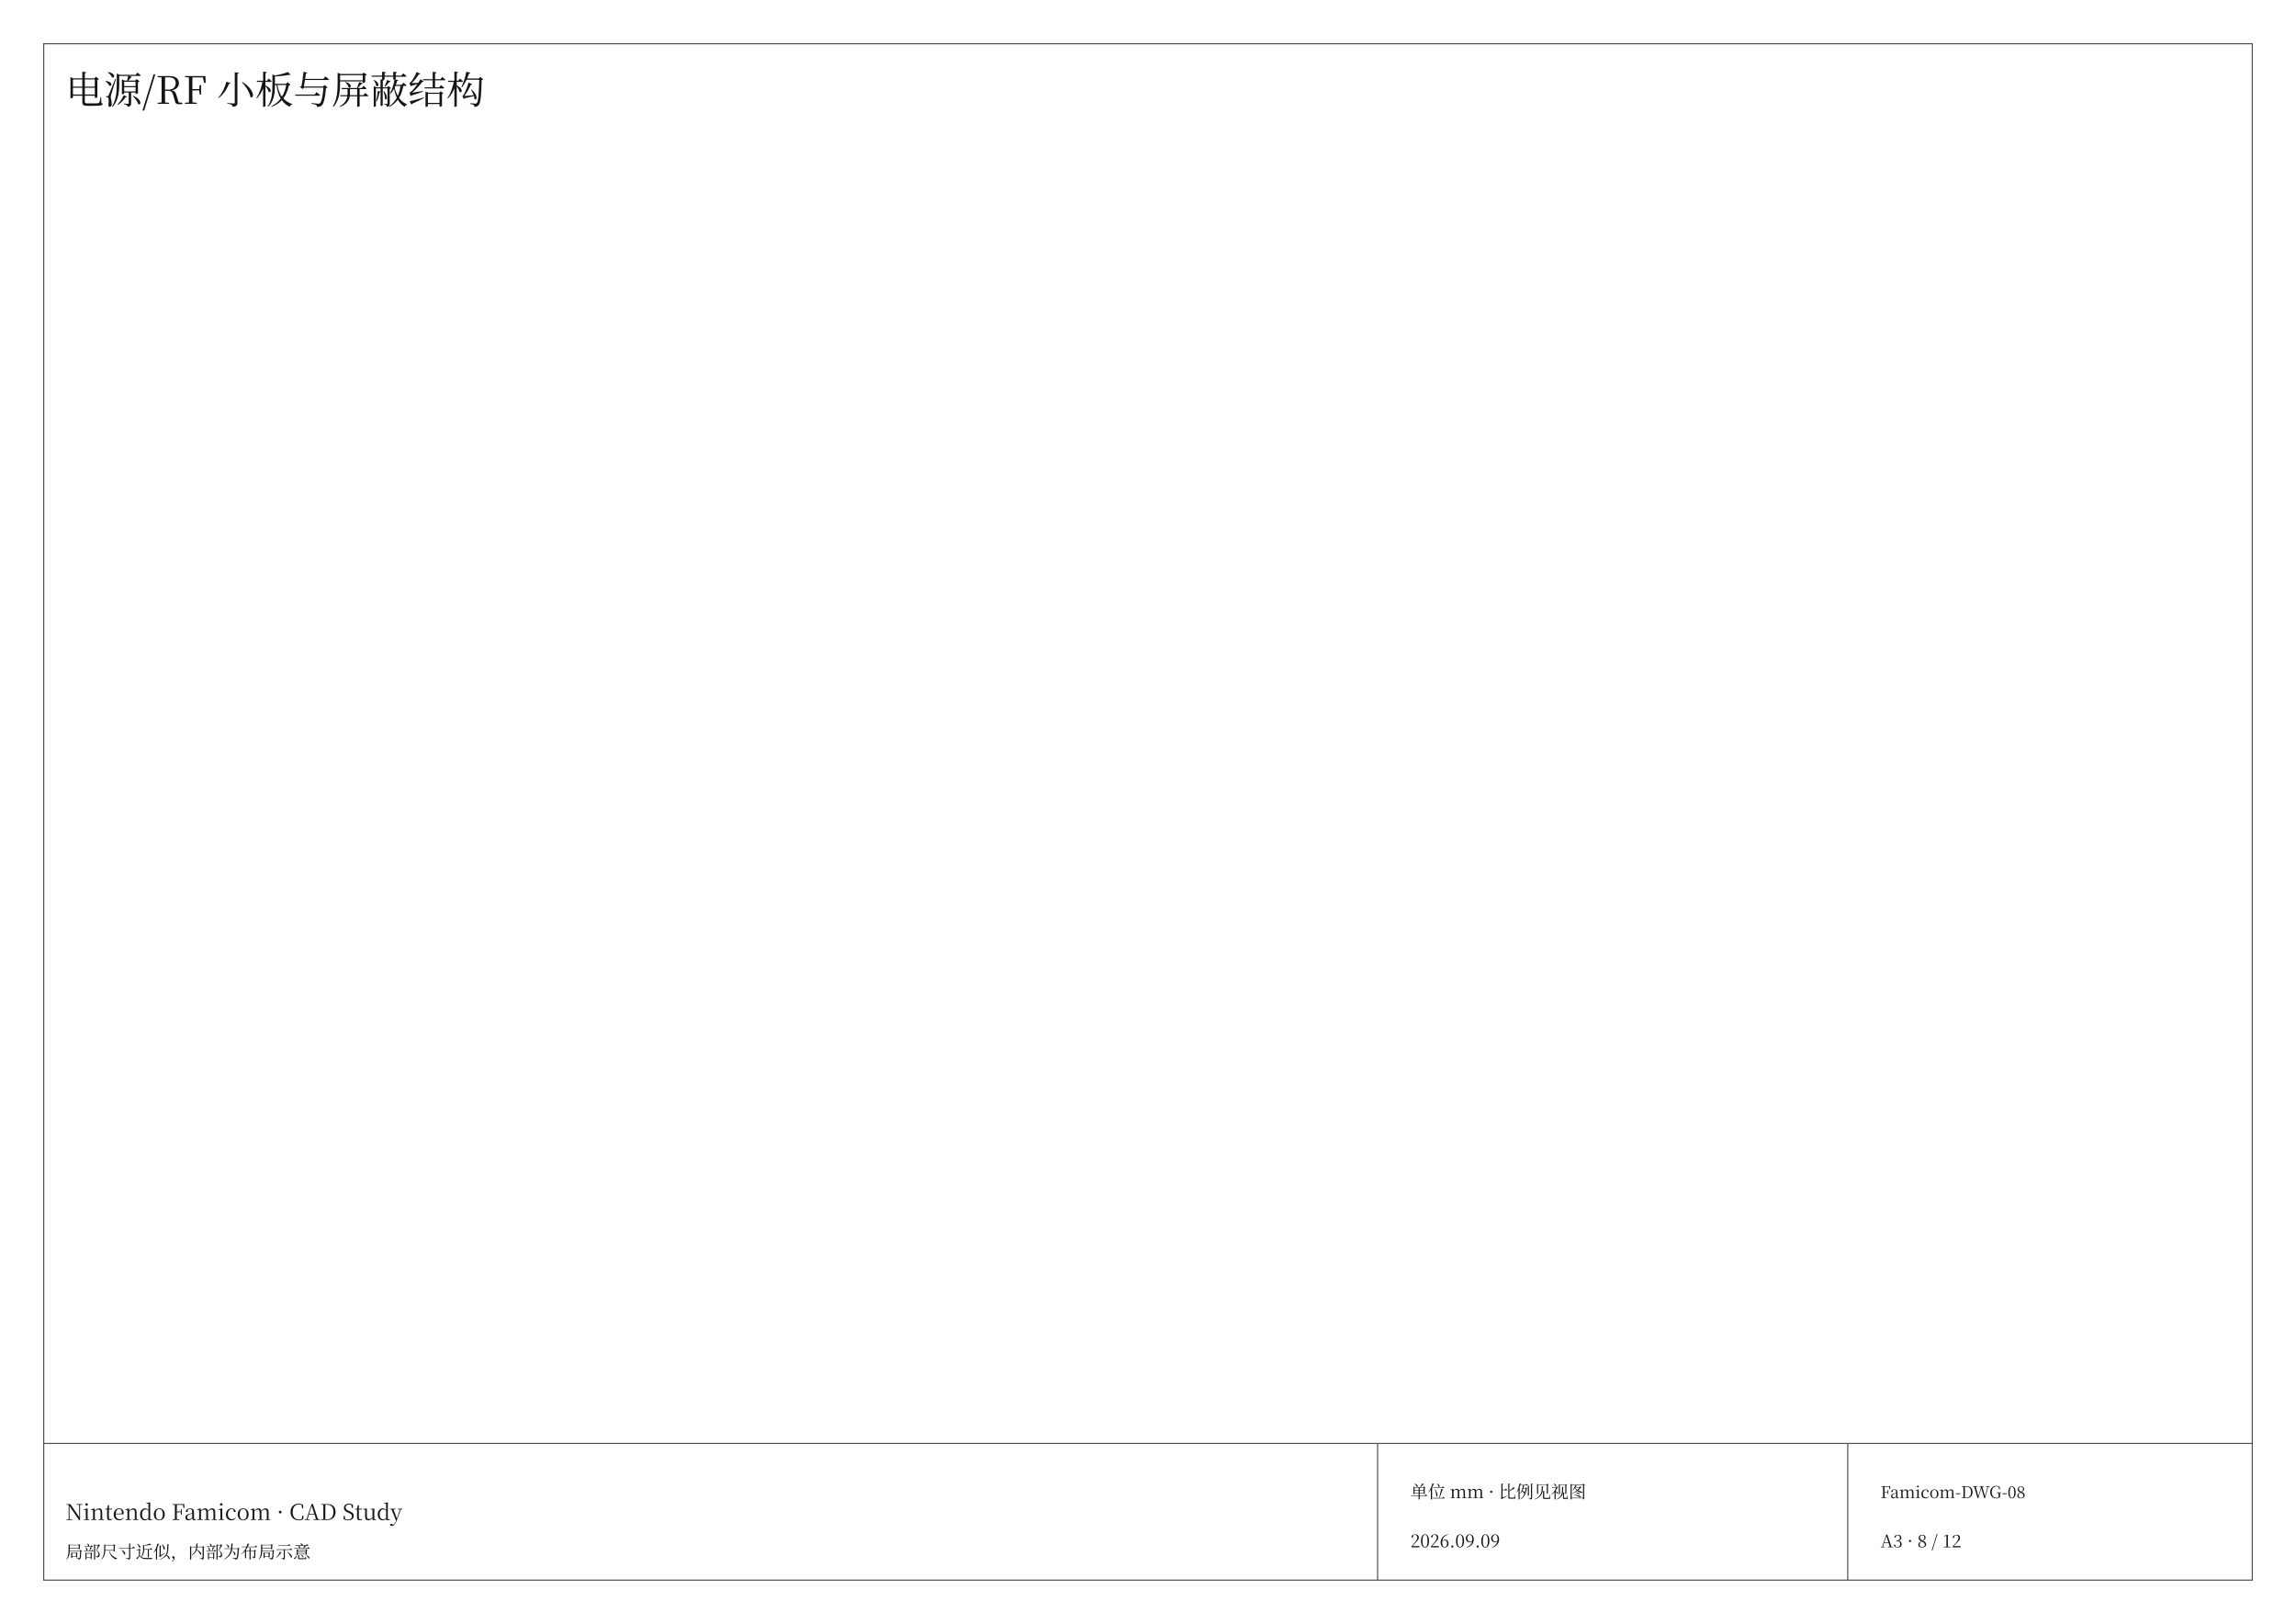
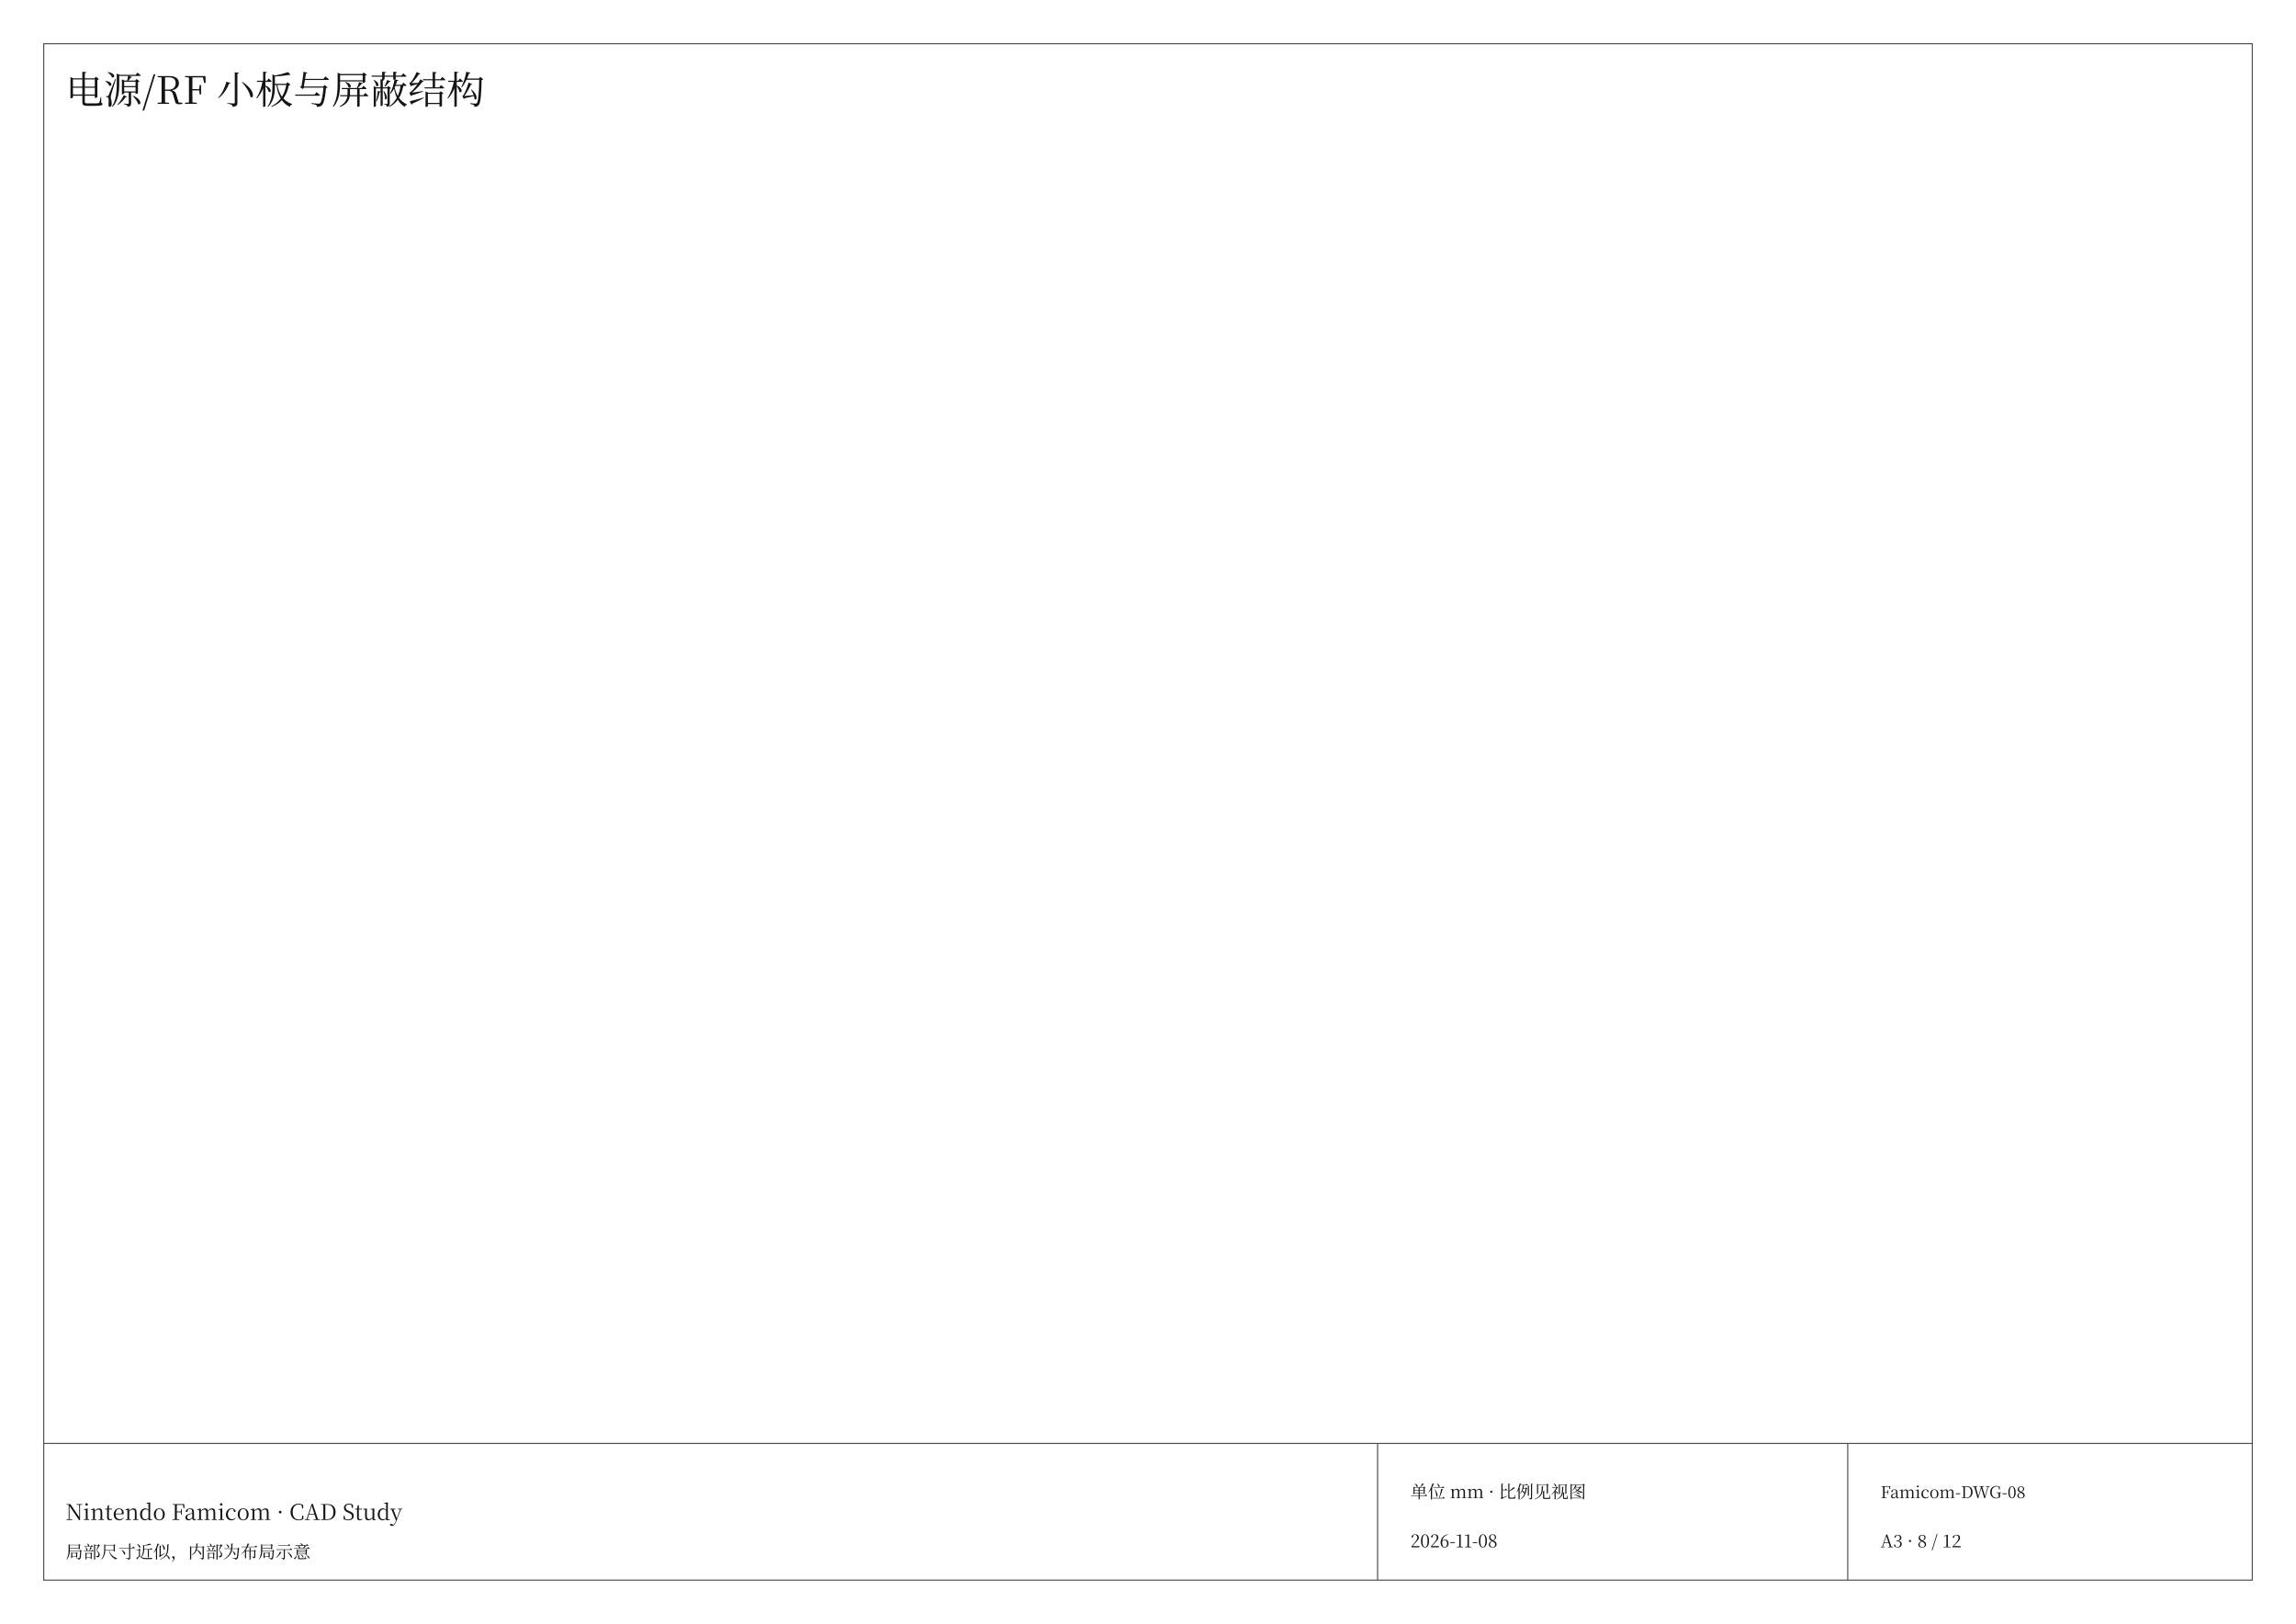
<svg xmlns="http://www.w3.org/2000/svg" width="420mm" height="297mm" viewBox="0 0 420 297">
  <g fill="none" stroke="#504e49" stroke-width=".2">
    <rect x="8" y="8" width="404" height="281" />
    <path d="M 8 264 H 412 M 252 264 V 289 M 338 264 V 289" />
  </g>
  <g font-family="Noto Serif CJK SC" fill="#141413">
    <text x="12" y="19" font-size="7.0">电源/RF 小板与屏蔽结构</text>
    <text x="12" y="278" font-size="4.0">Nintendo Famicom · CAD Study</text>
    <text x="12" y="285" font-size="3.2">局部尺寸近似，内部为布局示意</text>
    <text x="258" y="274" font-size="3.2">单位 mm · 比例见视图</text>
-     <text x="258" y="283" font-size="3.2">2026.09.09</text>
+     <text x="258" y="283" font-size="3.2">2026-11-08</text>
    <text x="344" y="274" font-size="3.0">Famicom-DWG-08</text>
    <text x="344" y="283" font-size="3.2">A3 · 8 / 12</text>
  </g>
</svg>
